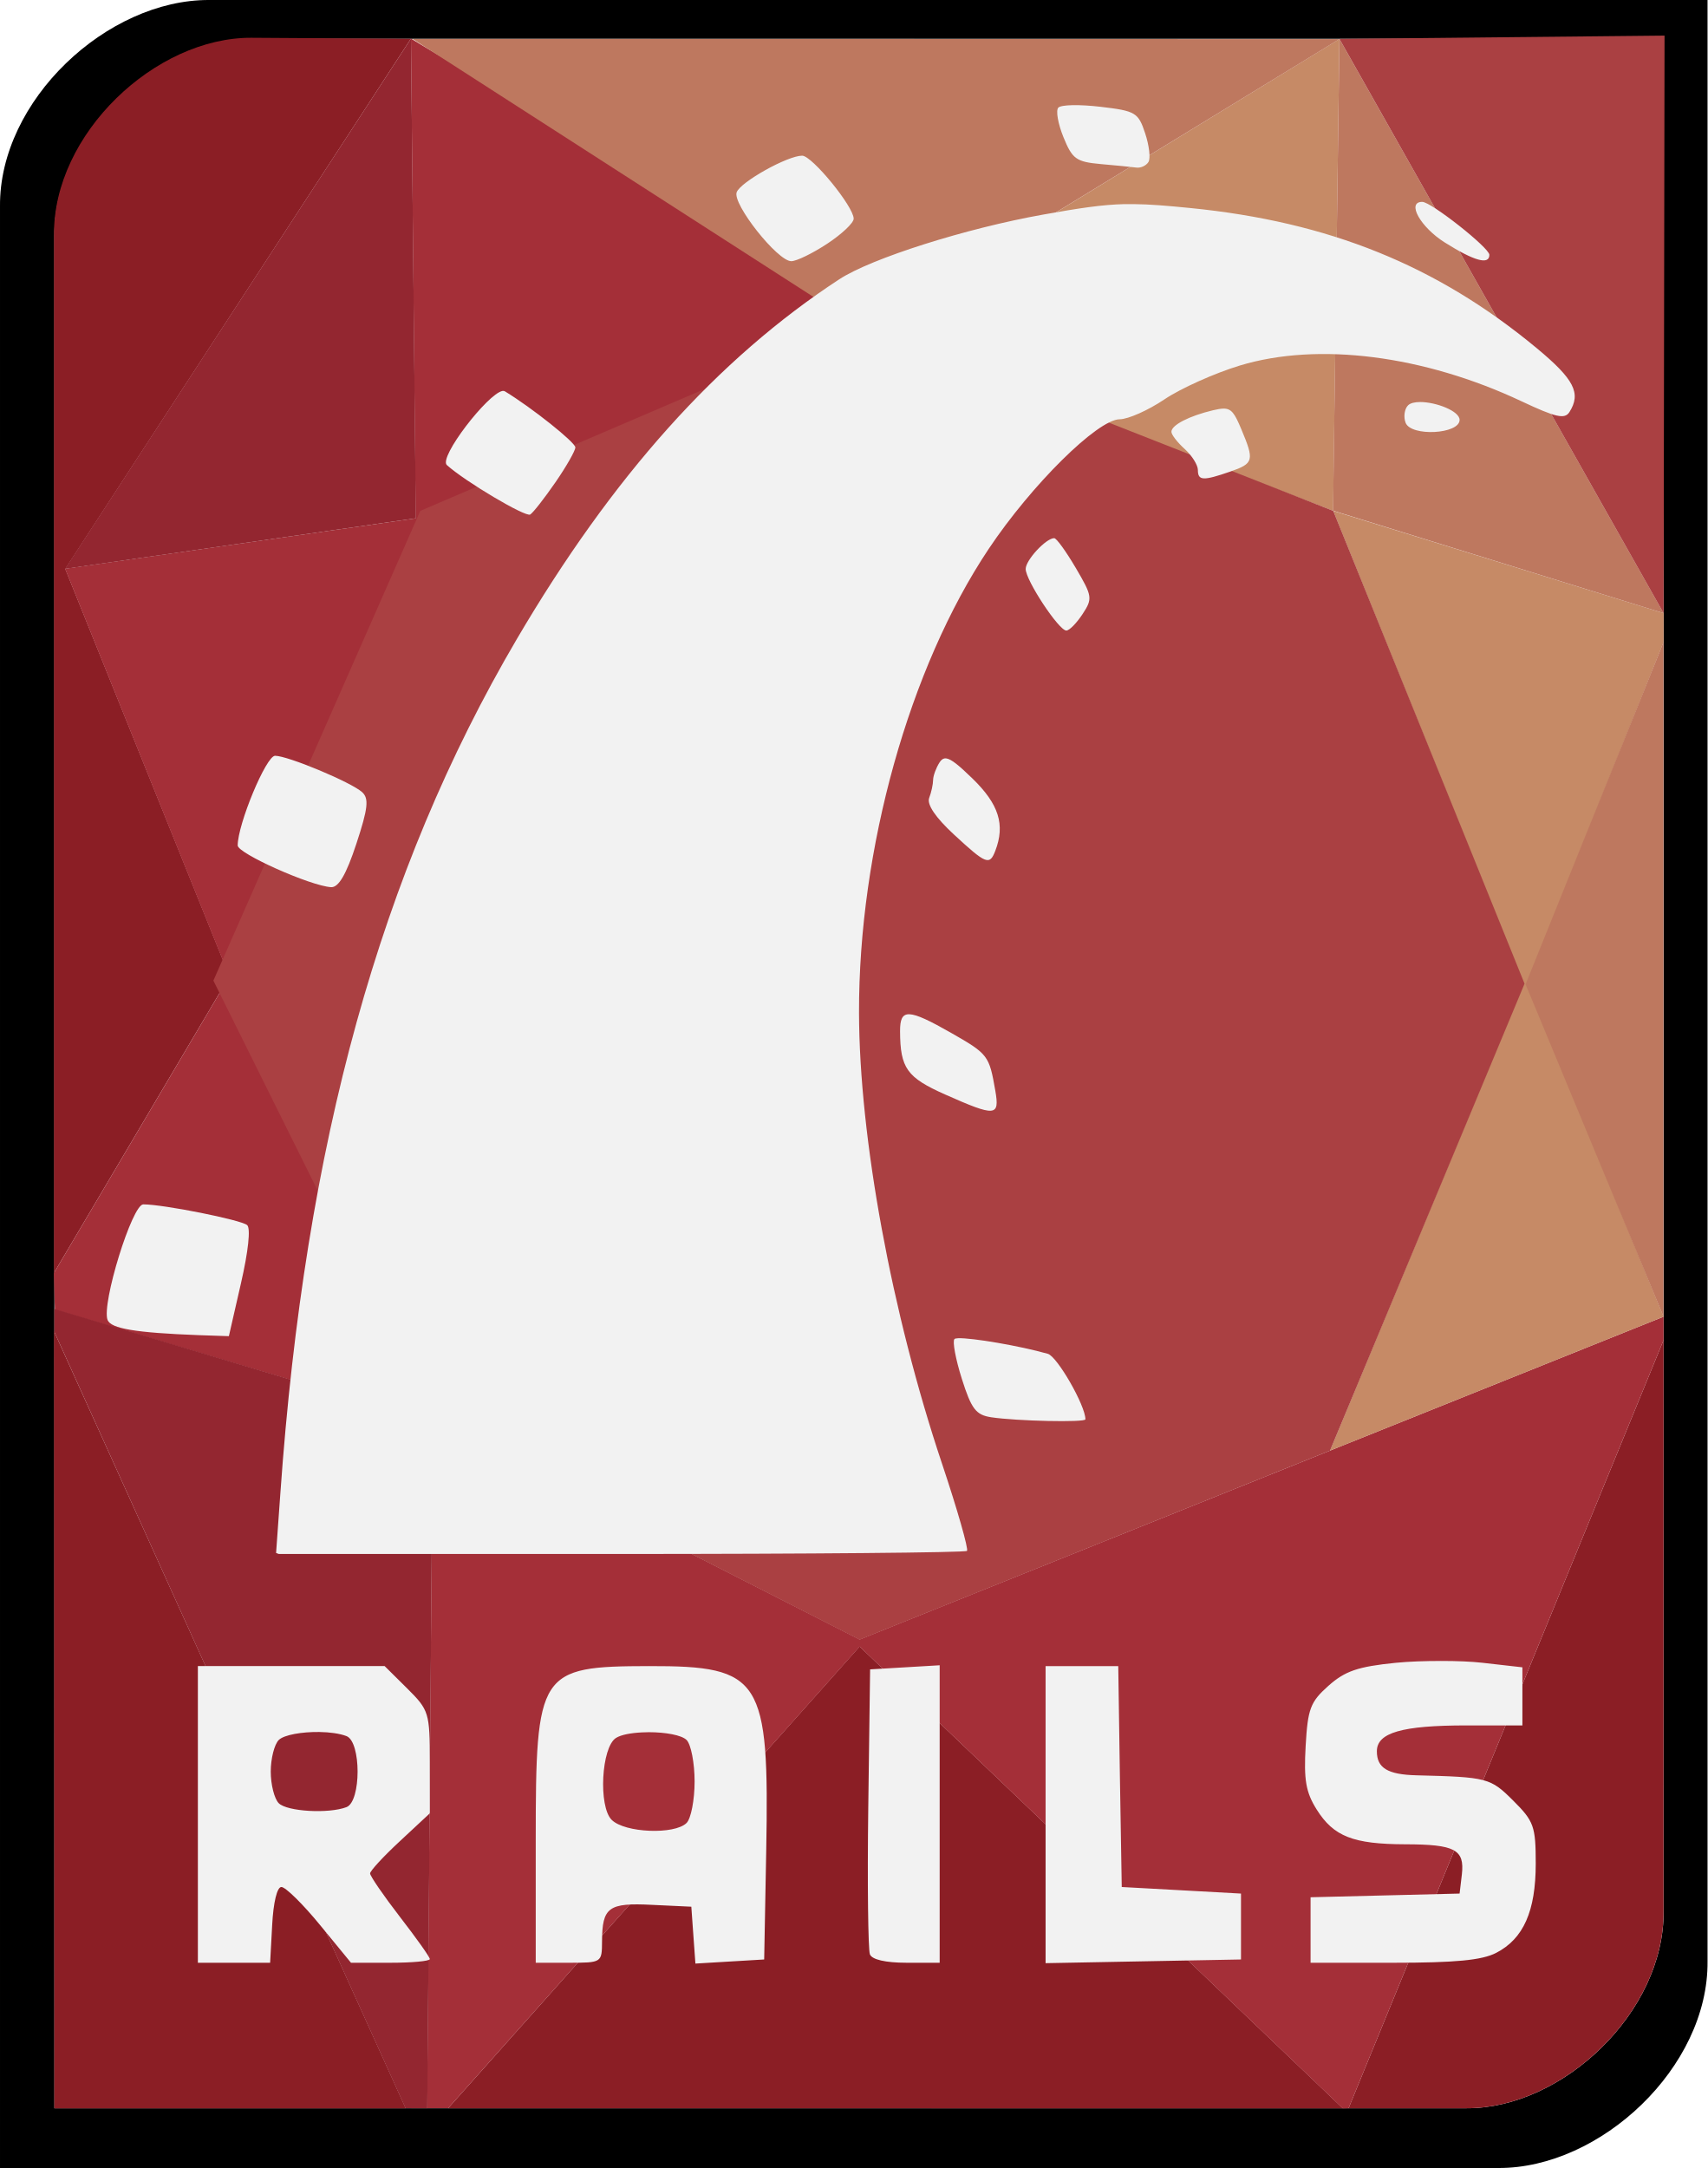
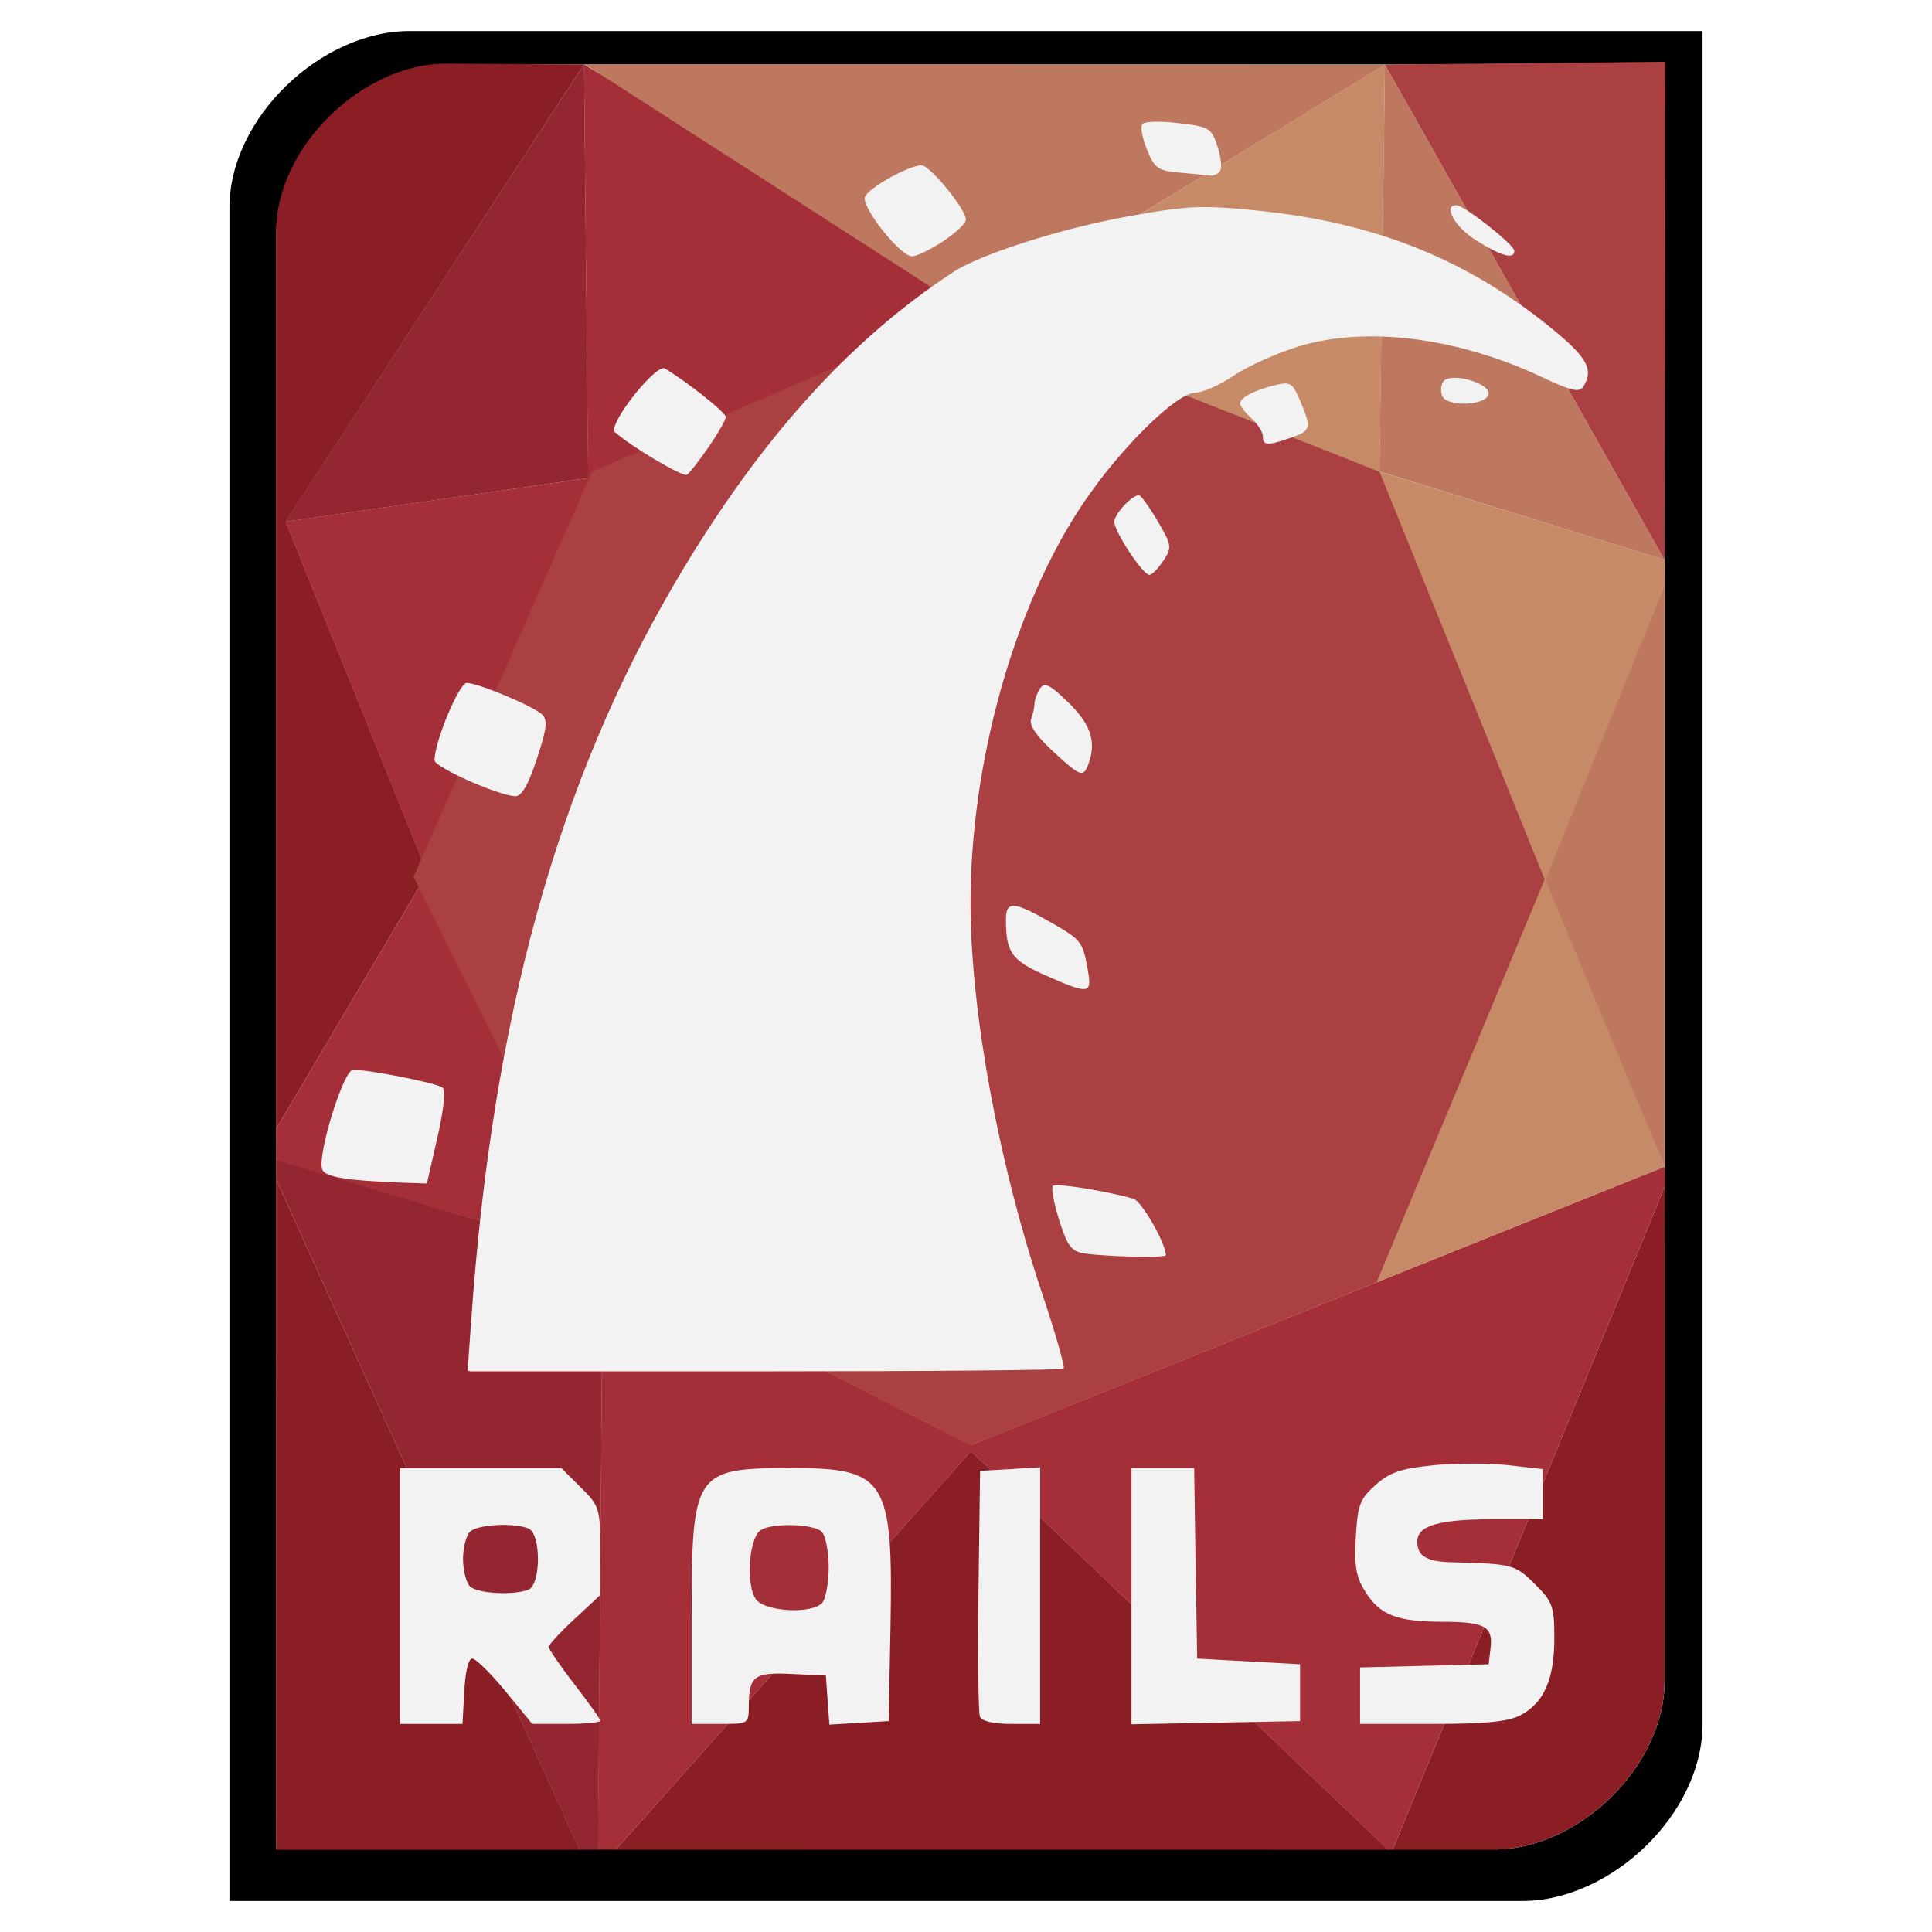
- <svg xmlns="http://www.w3.org/2000/svg" width="259.971" height="330" id="svg14334" version="1.1">
+ <svg xmlns="http://www.w3.org/2000/svg" width="400" height="400" id="svg14334" version="1.1">
  <defs id="defs14336">
    </defs>
-   <g id="layer1" transform="translate(-190.0145,-455.9334)">
-     <g id="g14301" transform="translate(1028.181,-661.3712)">
+   <g id="layer1" transform="translate(-190.0145,-385.9338)">
+     <g id="g14301" transform="matrix(1.17316,0,0,1.17316,1220.824,-918.4148)">
      <g transform="translate(-376.1808,-135.0574)" id="g14292">
        <path style="fill:#000000;fill-opacity:1;stroke:none" d="m -430.141,1252.362 c -15.525,-0.07 -31.999,15.28 -31.844,31.438 l 0,117.281 0,32.531 0,148.75 228.125,0 c 15.525,0.069 31.999,-15.311 31.844,-31.469 l 0,-117.281 0,-32.531 0,-148.719 -228.125,0 z m 6.469,5.906 214.969,0 0,141.969 0,31.062 0,111.938 c 0.146,15.423 -15.402,30.096 -30.031,30.031 l -214.969,0 0,-141.969 0,-31.062 0,-111.938 c -0.146,-15.423 15.401,-30.098 30.031,-30.031 z" id="rect13917-4-2" />
        <path style="fill:#8b1e25;fill-opacity:1;stroke:none" d="m -423.703,1258.112 c -14.63,-0.067 -30.209,14.608 -30.062,30.031 l 0,111.938 0,31.062 0,14.969 26.719,-45.156 -25,-62 52.609,-80.688 -24.266,-0.156 z m -30.062,196.875 0.047,118.297 53.508,0 -53.555,-118.301 0,5e-4 -3e-5,-5e-4 0,0 z m 245.059,1.344 -47.965,116.937 17.928,0 c 14.63,0.065 30.178,-14.608 30.031,-30.031 l 0.005,-86.905 2.4e-4,0 0,0 0,0 0,0 z m -122.406,46.647 -62.652,70.29 136.234,0.015 -73.582,-70.306 0,5e-4 z" id="path14091-9" />
        <path style="fill:#a42f38;fill-opacity:1;stroke:none" d="m -399.418,1258.238 0.719,73.016 -53.379,7.68 24.691,61.289 29.281,-69.312 73,-28 -74.312,-44.672 z m -28.469,144.141 -25.906,43.781 0.156,5.562 57.531,17.099 -0.859,104.432 3.219,0 62.641,-70.25 73.562,70.297 0.875,-0.031 47.961,-116.93 -1e-5,-3.563 -122.398,49.133 -64.995,-33.105 -31.787,-66.426 0,-2e-4 z" id="path14232" />
        <path style="fill:#932630;fill-opacity:1;stroke:none" d="m -399.411,1258.224 -52.682,80.728 53.423,-7.702 -0.741,-73.026 z m -54.312,193.375 0,3.406 -0.031,0 53.5,118.25 3.324,0.013 0.832,-104.45 -57.625,-17.219 0,-3e-4 z" id="path14234-3" />
        <path style="fill:#c68a66;fill-opacity:1;stroke:none" d="m -230,1402.112 -29.008,-71.989 -71.492,-27.511 72.438,-44.312 -0.957,71.821 50.322,15.576 -0.014,4.408 -20.789,52.008 20.797,50.668 -50.801,20.392 L -230,1402.112 z" id="path14278" />
        <path style="fill:#be785f;fill-opacity:1;stroke:none" d="m -330.406,1302.531 72.344,-44.219 -141.125,-0.031 68.781,44.25 z m 71.375,27.562 50.334,15.608 -49.366,-87.42 -0.969,71.812 z m 50.312,20 -21,52.094 21,50.594 0,-102.687 z" id="path14280" />
        <path style="fill:#aa4042;fill-opacity:1;stroke:none" d="m -208.562,1257.781 -49.5,0.5 49.358,87.421 0.142,-87.921 z m -122.938,43.844 -66.5,28.5 -31.5,71.5 33.389,67.202 64.995,33.121 71.62,-28.776 29.621,-71.078 -29.125,-71.969 -72.5,-28.5 z" id="path14282" />
      </g>
      <path id="rect14031" d="m -674.851,1133.311 c -1.166,0.021 -1.982,0.16 -2.188,0.375 -0.41,0.43 -0.049,2.459 0.781,4.5 1.352,3.324 1.927,3.753 5.688,4.094 2.309,0.209 4.746,0.435 5.406,0.531 0.66,0.096 1.494,-0.281 1.844,-0.844 0.349,-0.563 0.113,-2.527 -0.5,-4.375 -1.045,-3.152 -1.448,-3.407 -6.781,-4.031 -1.563,-0.183 -3.084,-0.271 -4.25,-0.25 z m -41.188,7.688 c -2.216,0 -9.361,3.986 -9.969,5.562 -0.685,1.778 6.217,10.5 8.312,10.5 0.807,0 3.262,-1.202 5.469,-2.656 2.206,-1.454 4.031,-3.158 4.031,-3.812 0,-1.842 -6.342,-9.594 -7.844,-9.594 z m 94.406,7.031 c -2.425,0 -0.296,3.842 3.438,6.188 4.508,2.833 6.781,3.451 6.781,1.875 0,-1.069 -8.865,-8.062 -10.219,-8.062 z m -45.344,0.344 c -3.421,0.084 -6.765,0.594 -12.375,1.594 -11.768,2.098 -26.145,6.65 -31.031,9.844 -18.519,12.102 -34.553,29.989 -49.125,54.812 -20.779,35.395 -32.212,76.742 -35.969,129.906 l -0.656,9.156 c 0.109,0.054 0.247,0.107 0.406,0.156 l 51.938,0 c 28.804,0 52.585,-0.211 52.844,-0.469 0.259,-0.258 -1.448,-6.254 -3.812,-13.312 -7.665,-22.878 -12.576,-49.591 -12.625,-68.562 -0.065,-24.924 7.659,-52.563 19.75,-70.656 6.497,-9.722 16.569,-19.692 19.938,-19.719 1.289,-0.01 4.347,-1.368 6.812,-3.031 2.466,-1.664 7.652,-3.993 11.5,-5.156 11.917,-3.604 27.986,-1.552 42.844,5.438 5.25,2.47 6.598,2.78 7.312,1.656 1.821,-2.862 0.748,-4.987 -5,-9.75 -15.187,-12.584 -31.614,-19.212 -52.719,-21.312 -3.571,-0.355 -6.167,-0.572 -8.562,-0.594 -0.499,-0.01 -0.98,-0.012 -1.469,0 z m -94.688,28.438 c -2.25,0.415 -9.753,10.121 -8.469,11.281 2.754,2.487 11.983,7.965 12.688,7.531 0.454,-0.279 2.173,-2.488 3.844,-4.906 1.671,-2.418 3.031,-4.815 3.031,-5.312 0,-0.772 -6.666,-6.074 -10.719,-8.531 -0.099,-0.06 -0.225,-0.09 -0.375,-0.062 z m 139.719,1.688 c -0.801,6e-4 -1.49,0.148 -1.844,0.5 -0.553,0.55 -0.721,1.757 -0.375,2.656 0.823,2.136 8.219,1.742 8.219,-0.438 0,-1.355 -3.598,-2.721 -6,-2.719 z m -29.969,1 c -0.417,0.01 -0.934,0.1 -1.562,0.25 -3.655,0.871 -6.344,2.259 -6.344,3.281 0,0.447 0.922,1.625 2.031,2.625 1.109,0.999 2,2.445 2,3.188 0,1.638 0.79,1.679 4.906,0.25 3.619,-1.256 3.712,-1.677 1.688,-6.5 -0.987,-2.352 -1.469,-3.114 -2.719,-3.094 z m -25.75,19.719 c -1.242,0 -4.344,3.338 -4.344,4.688 0,1.733 5.047,9.375 6.188,9.375 0.468,0 1.566,-1.129 2.469,-2.5 1.558,-2.368 1.502,-2.727 -1.031,-7.031 -1.468,-2.494 -2.932,-4.531 -3.281,-4.531 z m -118.625,33.125 c -1.356,0 -5.688,10.408 -5.688,13.656 0,1.21 11.088,6.162 14.219,6.344 1.137,0.066 2.297,-1.902 3.844,-6.594 1.798,-5.452 1.941,-6.914 0.875,-7.875 -1.673,-1.508 -11.298,-5.531 -13.25,-5.531 z m 101.906,0.406 c -0.293,0.058 -0.529,0.277 -0.75,0.625 -0.523,0.824 -0.96,2.011 -0.969,2.656 -0.008,0.645 -0.266,1.869 -0.594,2.719 -0.385,1 0.948,2.974 3.781,5.594 4.903,4.534 5.413,4.722 6.281,2.469 1.532,-3.975 0.542,-7.101 -3.469,-11 -2.101,-2.043 -3.224,-2.951 -3.969,-3.062 -0.112,-0.017 -0.215,-0.019 -0.312,0 z m -5.312,38.938 c -1.138,-0.045 -1.446,0.836 -1.438,2.594 0.028,5.62 1.033,7.033 6.875,9.625 7.671,3.404 8.311,3.361 7.625,-0.594 -0.928,-5.346 -1.098,-5.576 -6.656,-8.75 -3.307,-1.888 -5.268,-2.83 -6.406,-2.875 z m -116.656,28.938 c -1.694,0 -6.379,15.15 -5.438,17.594 0.508,1.319 4.266,1.949 13.844,2.312 l 4.625,0.156 1.844,-8.062 c 1.111,-4.842 1.495,-8.356 0.938,-8.844 -0.904,-0.791 -12.739,-3.156 -15.812,-3.156 z m 124.062,20.375 c -0.301,0.011 -0.495,0.058 -0.562,0.125 -0.332,0.331 0.177,3.067 1.125,6.062 1.458,4.607 2.15,5.492 4.469,5.844 3.856,0.584 14.344,0.817 14.344,0.312 0,-2.093 -4.281,-9.559 -5.719,-9.969 -4.276,-1.219 -11.55,-2.449 -13.656,-2.375 z m 73.469,49.125 c -2.396,0 -4.876,0.084 -6.844,0.281 -5.788,0.579 -7.734,1.262 -10.25,3.5 -2.751,2.447 -3.148,3.489 -3.469,9.156 -0.292,5.15 0.022,7.045 1.688,9.688 2.578,4.09 5.547,5.262 13.5,5.281 7.552,0.018 9.03,0.791 8.594,4.594 l -0.344,2.906 -11.344,0.281 -11.344,0.281 0,5 0,4.969 12.656,0 c 9.339,0 13.411,-0.376 15.594,-1.5 4.159,-2.142 6.031,-6.343 6.031,-13.594 0,-5.683 -0.282,-6.452 -3.438,-9.594 -3.473,-3.458 -3.916,-3.573 -14.719,-3.844 -4.381,-0.11 -6.031,-1.109 -6.031,-3.656 0,-2.831 3.807,-3.938 13.656,-3.938 l 8.5,0 0,-4.406 0,-4.438 -6.062,-0.688 c -1.668,-0.193 -3.979,-0.284 -6.375,-0.281 z m -76.281,0.656 -5.281,0.312 -5.312,0.312 -0.281,21.062 c -0.15,11.582 -0.021,21.608 0.25,22.313 0.31,0.803 2.379,1.281 5.562,1.281 l 5.062,0 0,-22.625 0,-22.656 z m -112.938,0.125 0,22.594 0,22.562 5.5,0 5.5,0 0.312,-5.75 c 0.179,-3.416 0.737,-5.781 1.406,-5.781 0.622,0 3.277,2.606 5.875,5.781 l 4.719,5.75 6,0 c 3.297,0 6,-0.244 6,-0.562 0,-0.318 -2.067,-3.208 -4.562,-6.438 -2.496,-3.229 -4.531,-6.204 -4.531,-6.594 0,-0.389 2.036,-2.592 4.531,-4.906 l 4.5,-4.188 c 0.016,-0.054 0.047,-0.101 0.062,-0.156 l 0,-7.687 c 0,-7.545 -0.126,-7.922 -3.438,-11.219 l -3.438,-3.406 -14.219,0 -14.219,0 z m 68.688,0 c -16.781,0.035 -17.25,0.782 -17.25,26.531 l 0,18.625 5.031,0 c 5.013,0 5.047,-0.01 5.062,-3.25 0.025,-5.213 0.975,-5.904 7.625,-5.562 l 5.969,0.281 0.312,4.344 0.312,4.312 5.219,-0.312 5.25,-0.312 0.312,-16.562 c 0.485,-26.232 -0.725,-28.13 -17.844,-28.094 z m 60.375,0 0,22.594 0,22.625 14.875,-0.281 14.875,-0.281 0,-5 0,-5.031 -9.062,-0.5 -9.094,-0.5 -0.281,-16.813 -0.25,-16.812 -5.531,0 -5.531,0 z m -110.562,10.031 c 1.575,0.021 3.107,0.236 4.125,0.625 2.254,0.861 2.254,9.951 0,10.812 -2.714,1.037 -9.04,0.674 -10.312,-0.594 -0.665,-0.663 -1.219,-2.825 -1.219,-4.813 0,-1.988 0.553,-4.15 1.219,-4.812 0.796,-0.792 3.563,-1.254 6.188,-1.219 z m 50.156,0.031 c 2.474,0 4.985,0.426 5.75,1.188 0.665,0.663 1.219,3.496 1.219,6.312 0,2.816 -0.553,5.65 -1.219,6.313 -1.83,1.821 -9.414,1.514 -11.406,-0.469 -2.049,-2.04 -1.575,-11.062 0.656,-12.469 0.773,-0.487 2.276,-0.762 3.938,-0.844 0.346,-0.017 0.709,-0.031 1.062,-0.031 l 0,-2e-4 z" style="fill:#f2f2f2;fill-opacity:1;stroke:none" />
    </g>
  </g>
</svg>
